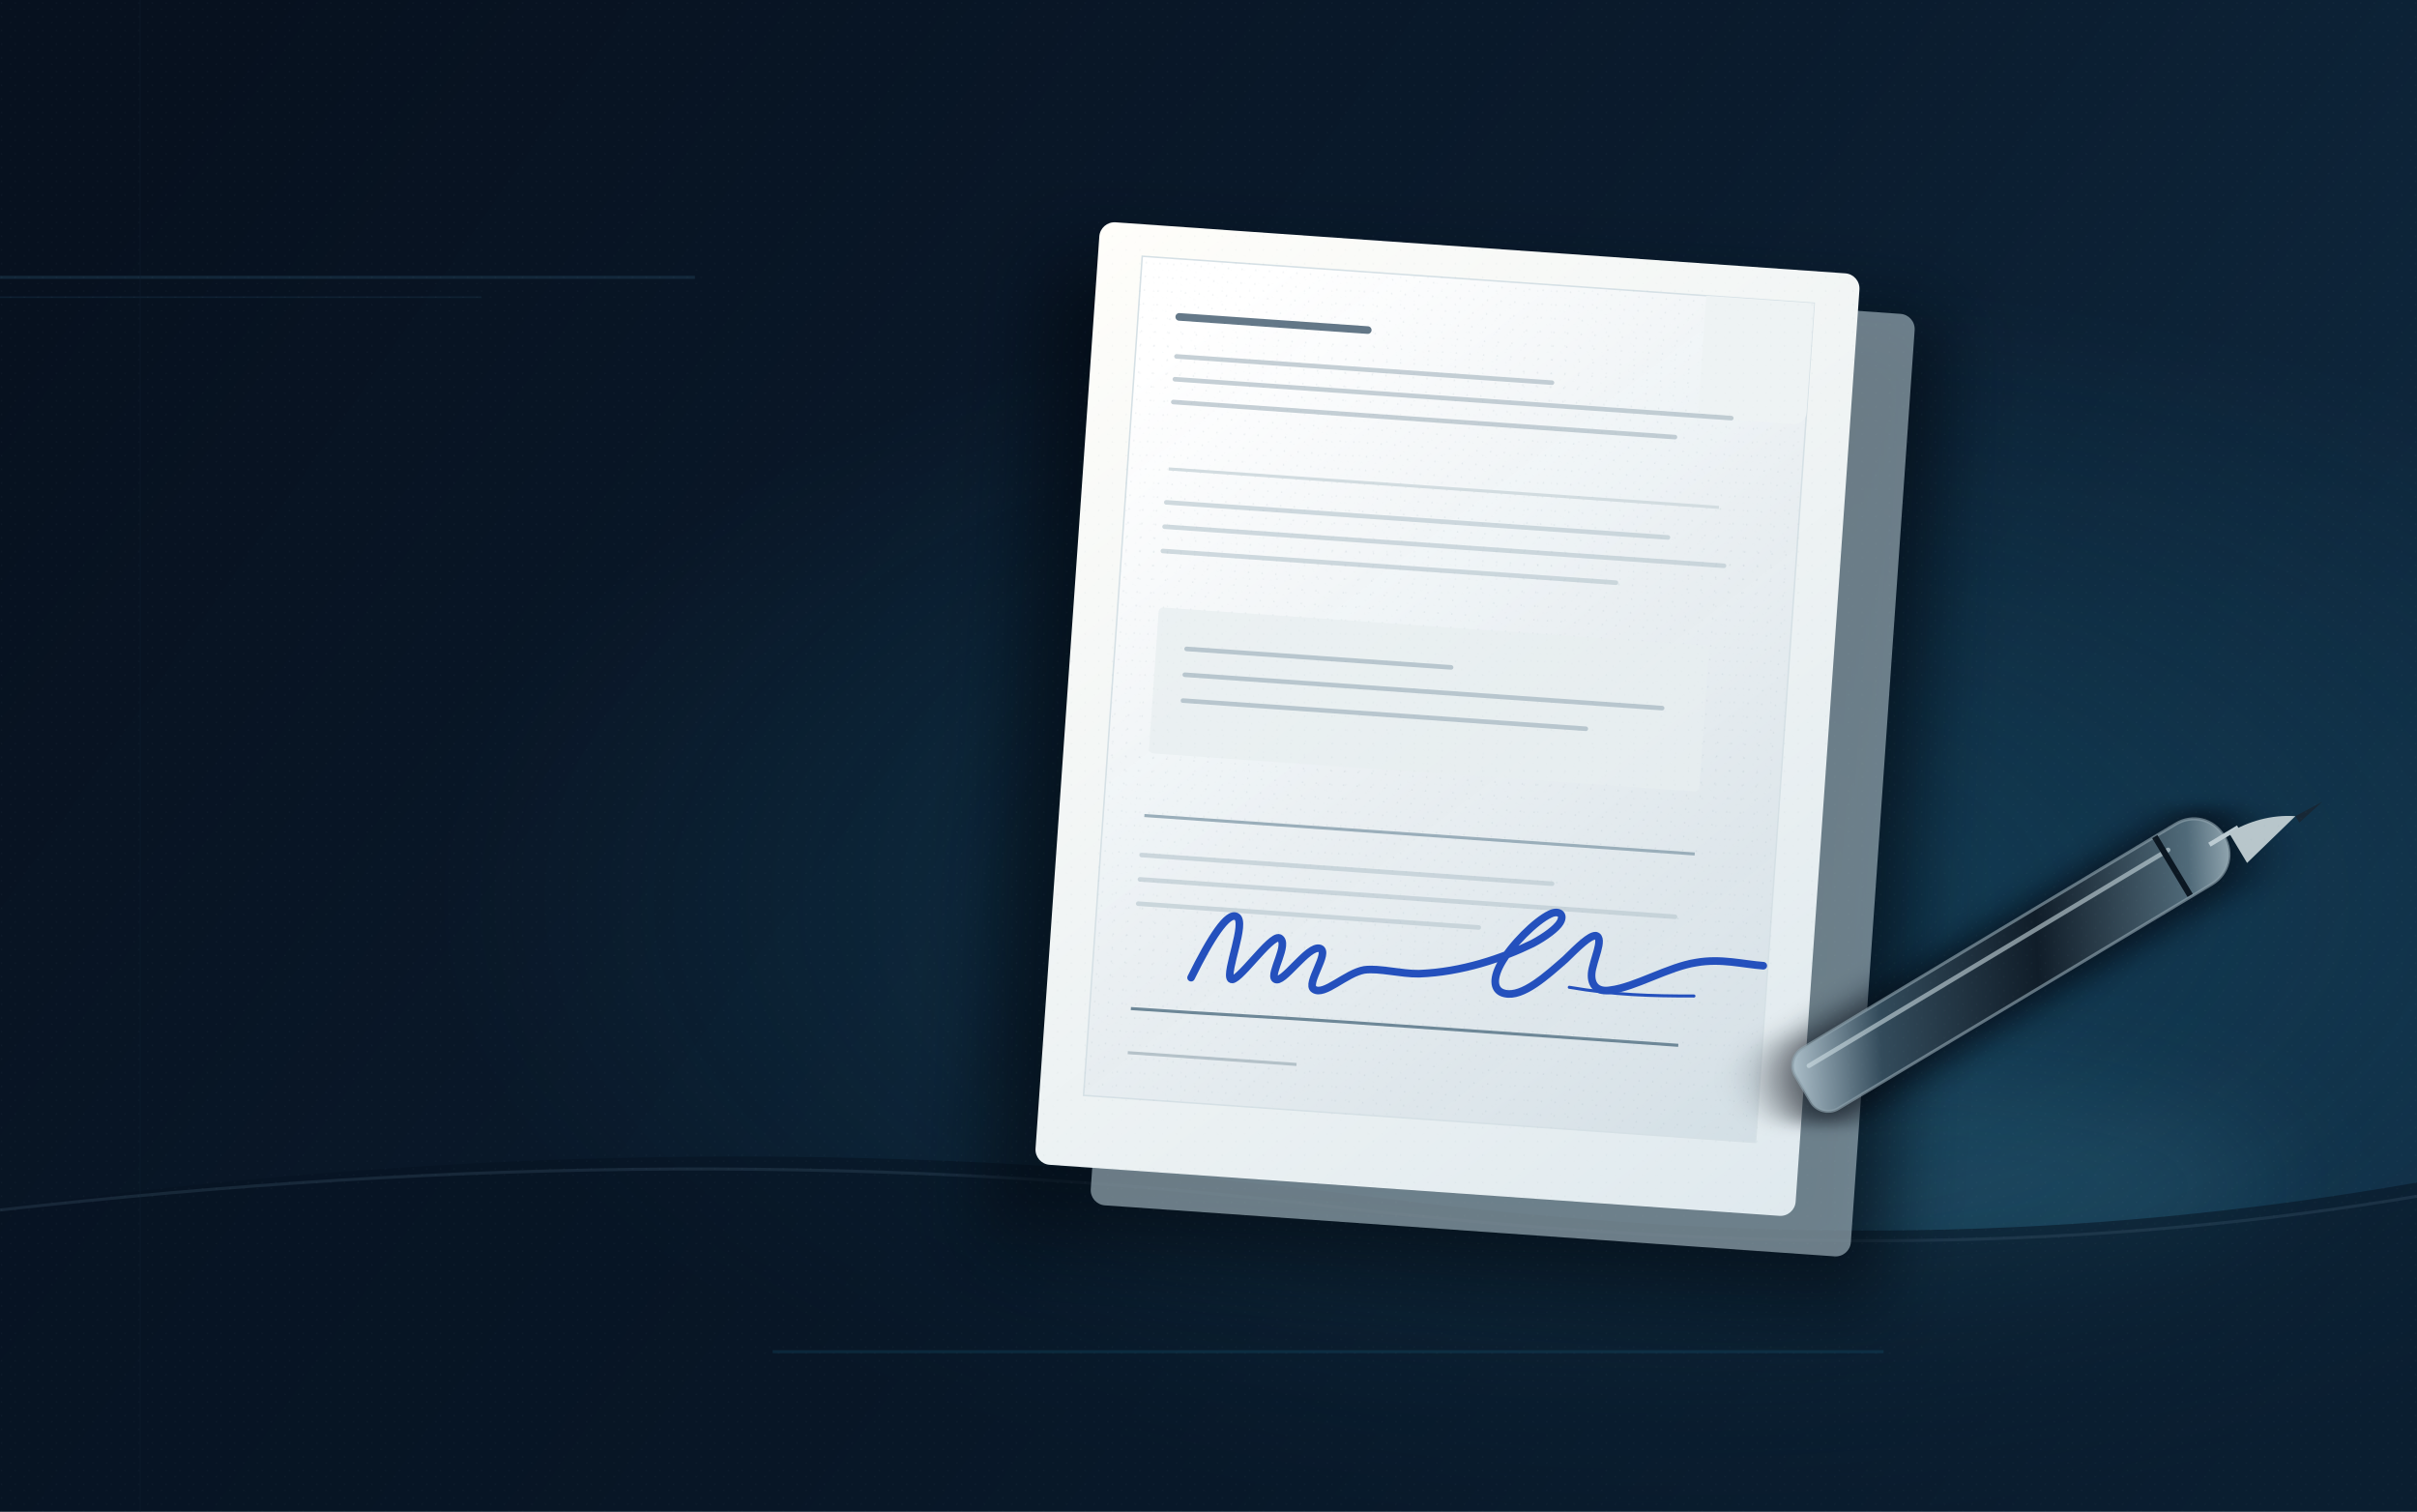
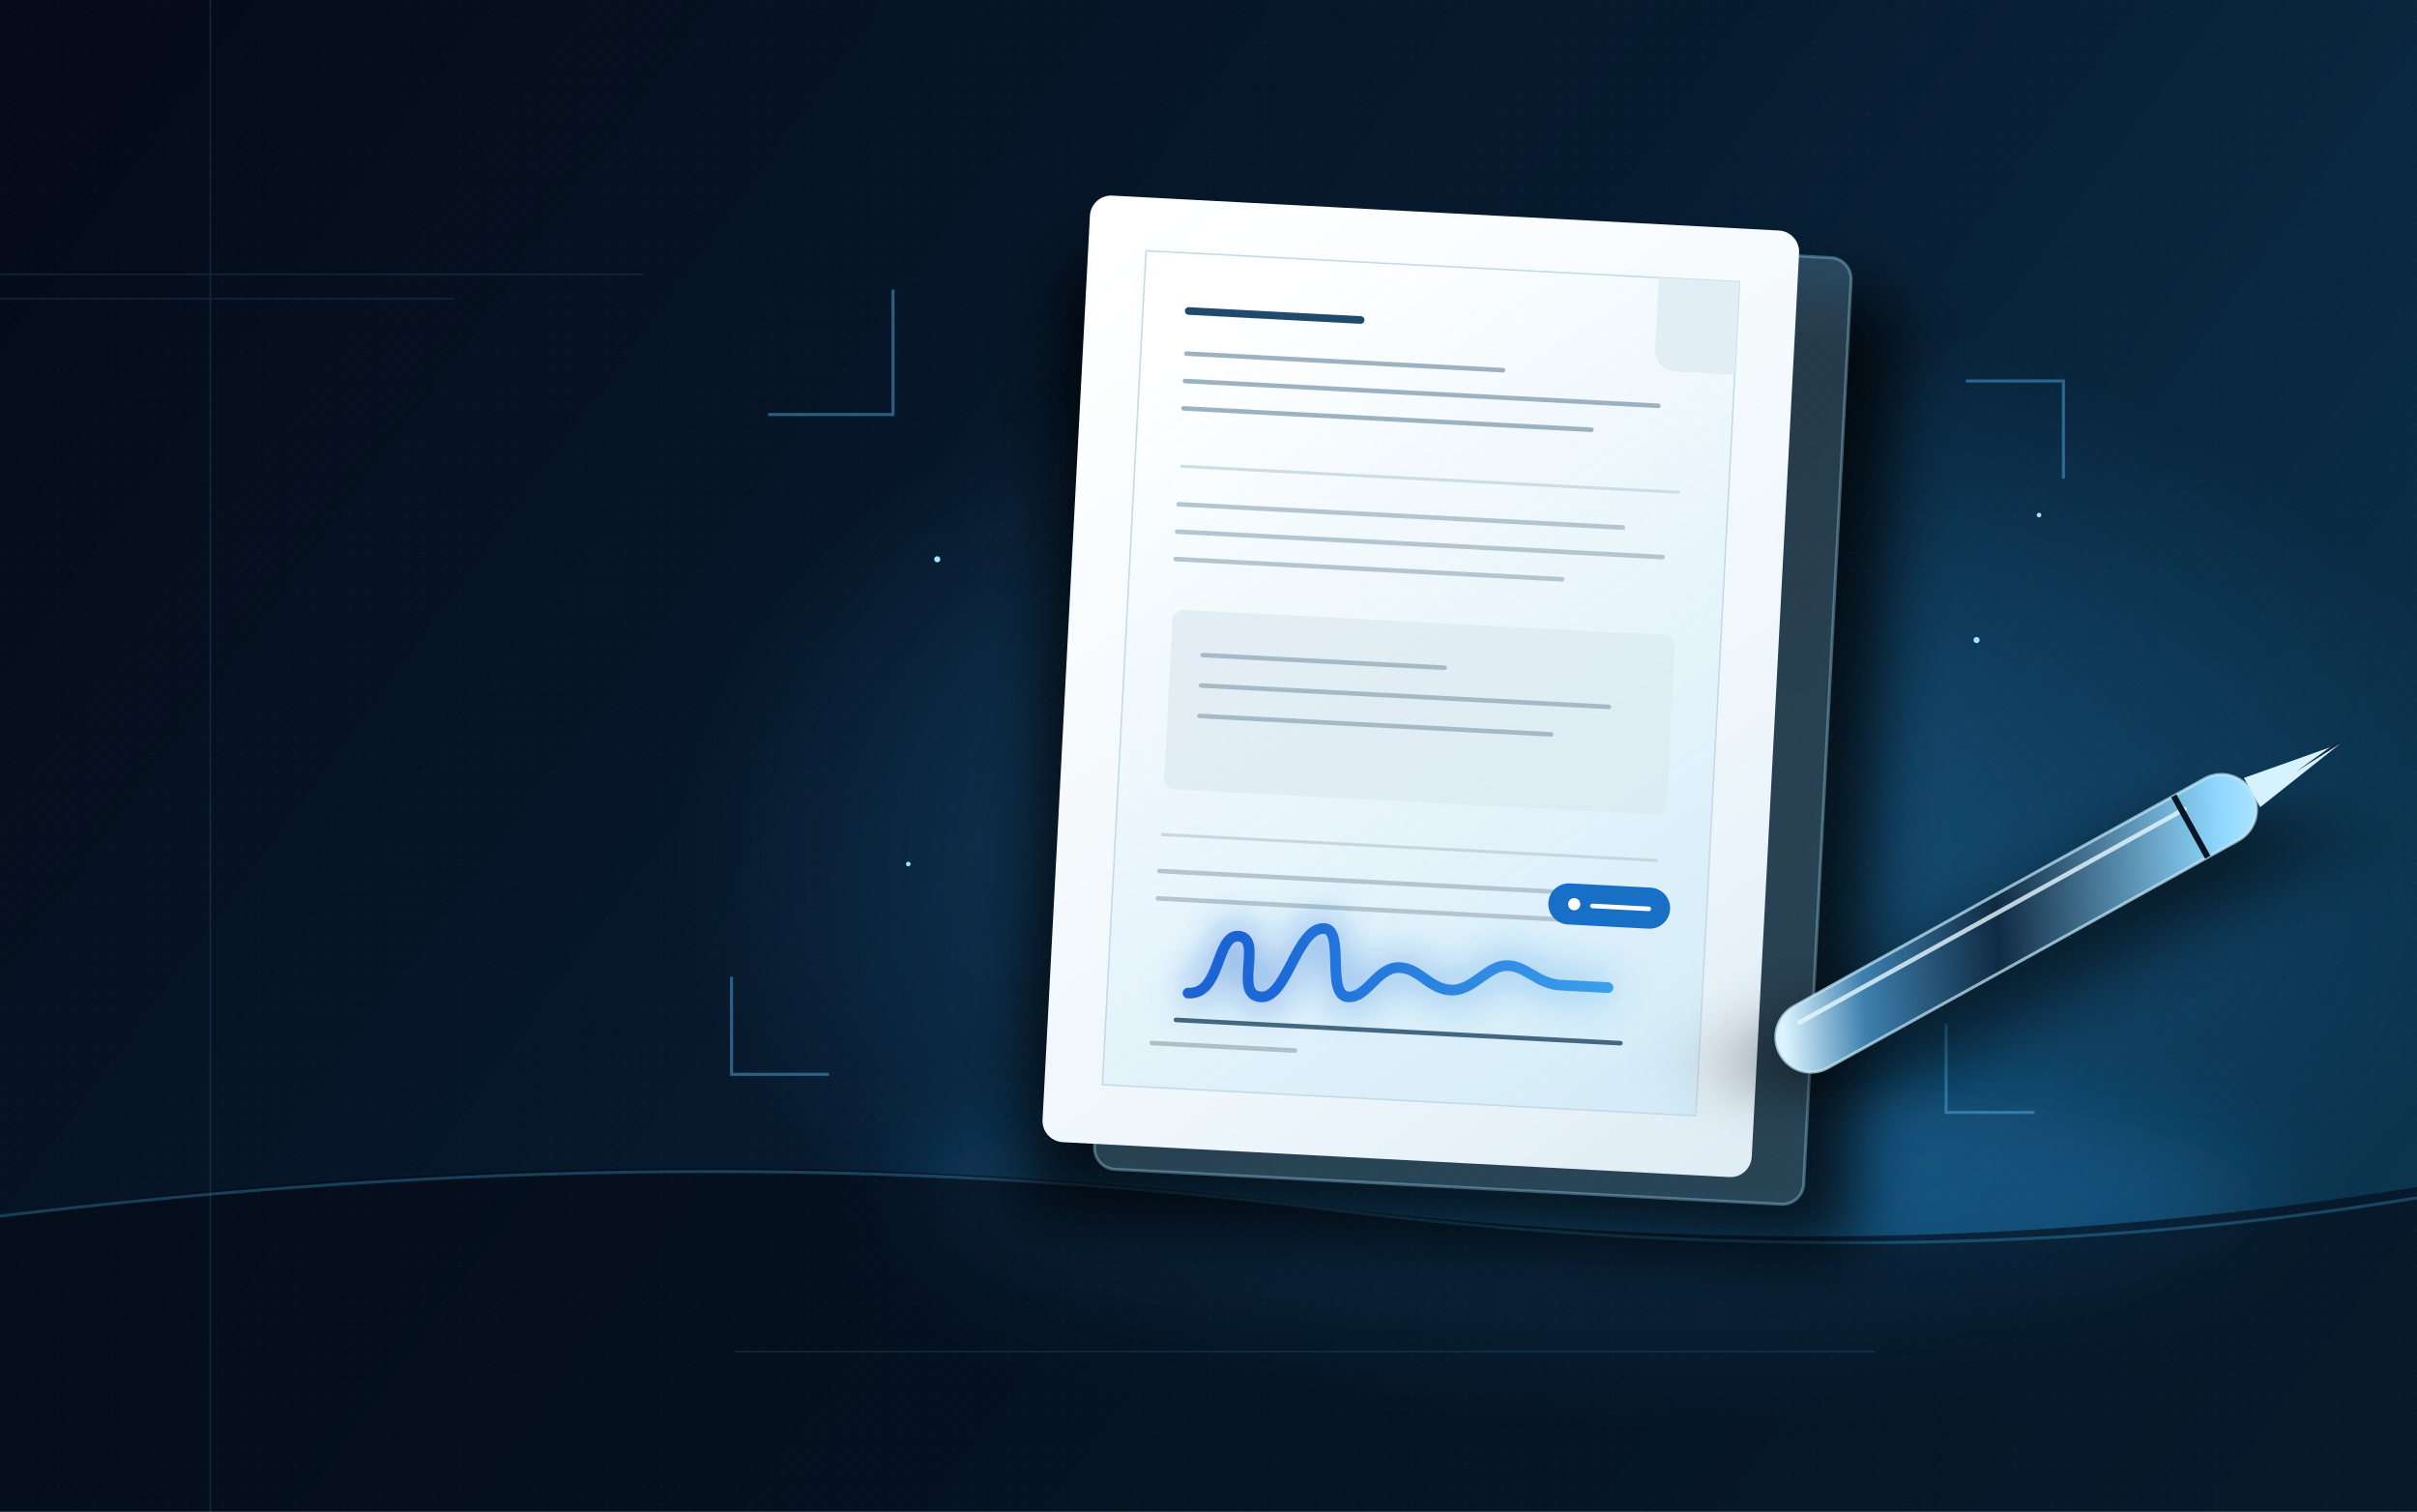
<svg xmlns="http://www.w3.org/2000/svg" width="1586" height="992" viewBox="0 0 1586 992" fill="none">
  <defs>
-     <linearGradient id="room" x1="120" y1="54" x2="1460" y2="990" gradientUnits="userSpaceOnUse">
-       <stop stop-color="#07111f" />
-       <stop offset=".52" stop-color="#0a1b2d" />
-       <stop offset="1" stop-color="#102c43" />
+     <linearGradient id="bg" x1="101" y1="0" x2="1467" y2="992" gradientUnits="userSpaceOnUse">
+       <stop stop-color="#050B18" />
+       <stop offset=".52" stop-color="#071C31" />
+       <stop offset="1" stop-color="#0B3550" />
    </linearGradient>
-     <radialGradient id="pool" cx="0" cy="0" r="1" gradientTransform="matrix(820 0 0 410 1100 590)" gradientUnits="userSpaceOnUse">
-       <stop stop-color="#1d7190" stop-opacity=".34" />
-       <stop offset="1" stop-color="#1d7190" stop-opacity="0" />
+     <radialGradient id="aura" cx="0" cy="0" r="1" gradientTransform="matrix(600 0 0 376 1042 564)" gradientUnits="userSpaceOnUse">
+       <stop stop-color="#2FA4EF" stop-opacity=".4" />
+       <stop offset="1" stop-color="#2FA4EF" stop-opacity="0" />
    </radialGradient>
-     <linearGradient id="sheet" x1="705" y1="159" x2="1280" y2="824" gradientUnits="userSpaceOnUse">
-       <stop stop-color="#fffefa" />
-       <stop offset="1" stop-color="#dce7ed" />
+     <linearGradient id="page" x1="723" y1="160" x2="1248" y2="820" gradientUnits="userSpaceOnUse">
+       <stop stop-color="#FFF" />
+       <stop offset=".58" stop-color="#EFF7FC" />
+       <stop offset="1" stop-color="#D8E8F2" />
    </linearGradient>
-     <linearGradient id="sheetEdge" x1="768" y1="236" x2="1279" y2="817" gradientUnits="userSpaceOnUse">
-       <stop stop-color="#fff" stop-opacity=".96" />
-       <stop offset="1" stop-color="#cad8e0" stop-opacity=".94" />
+     <linearGradient id="glass" x1="812" y1="206" x2="1216" y2="760" gradientUnits="userSpaceOnUse">
+       <stop stop-color="#FFF" stop-opacity=".92" />
+       <stop offset="1" stop-color="#C5E7F7" stop-opacity=".7" />
    </linearGradient>
-     <linearGradient id="pen" x1="1190" y1="557" x2="1480" y2="712" gradientUnits="userSpaceOnUse">
-       <stop stop-color="#b9cbd5" />
-       <stop offset=".2" stop-color="#334b5b" />
-       <stop offset=".52" stop-color="#101d29" />
-       <stop offset=".83" stop-color="#506a79" />
-       <stop offset="1" stop-color="#d1e0e6" />
+     <linearGradient id="pen" x1="1186" y1="550" x2="1510" y2="704" gradientUnits="userSpaceOnUse">
+       <stop stop-color="#DBF4FF" />
+       <stop offset=".15" stop-color="#3D7FAD" />
+       <stop offset=".4" stop-color="#102A43" />
+       <stop offset=".82" stop-color="#8FD8FF" />
+       <stop offset="1" stop-color="#D9F5FF" />
    </linearGradient>
-     <filter id="shadow" x="590" y="96" width="900" height="890" color-interpolation-filters="sRGB" filterUnits="userSpaceOnUse">
-       <feGaussianBlur stdDeviation="26" />
+     <linearGradient id="ink" x1="815" y1="635" x2="1160" y2="661" gradientUnits="userSpaceOnUse">
+       <stop stop-color="#1A63D4" />
+       <stop offset="1" stop-color="#47B6F4" />
+     </linearGradient>
+     <filter id="blur" x="-30%" y="-30%" width="160%" height="160%">
+       <feGaussianBlur stdDeviation="34" />
    </filter>
-     <filter id="penShadow" x="1118" y="493" width="436" height="318" color-interpolation-filters="sRGB" filterUnits="userSpaceOnUse">
-       <feGaussianBlur stdDeviation="13" />
+     <filter id="shadow" x="590" y="94" width="900" height="900" color-interpolation-filters="sRGB" filterUnits="userSpaceOnUse">
+       <feGaussianBlur stdDeviation="22" />
    </filter>
-     <filter id="soft" x="0" y="0" width="1586" height="992" color-interpolation-filters="sRGB" filterUnits="userSpaceOnUse">
-       <feGaussianBlur stdDeviation="35" />
+     <filter id="glow" x="-80%" y="-80%" width="260%" height="260%">
+       <feGaussianBlur stdDeviation="13" result="b" />
+       <feMerge>
+         <feMergeNode in="b" />
+         <feMergeNode in="SourceGraphic" />
+       </feMerge>
    </filter>
-     <pattern id="grain" width="9" height="9" patternUnits="userSpaceOnUse">
-       <circle cx="1" cy="2" r=".55" fill="#738b99" fill-opacity=".12" />
-       <circle cx="7" cy="6" r=".45" fill="#c2d4dd" fill-opacity=".09" />
+     <pattern id="grain" width="12" height="12" patternUnits="userSpaceOnUse">
+       <circle cx="2" cy="3" r=".6" fill="#B7E7FF" fill-opacity=".18" />
+       <circle cx="9" cy="8" r=".5" fill="#FFF" fill-opacity=".12" />
    </pattern>
  </defs>
-   <path fill="url(#room)" d="M0 0h1586v992H0z" />
-   <path fill="url(#pool)" d="M0 0h1586v992H0z" />
-   <ellipse cx="1087" cy="778" fill="#64cee8" fill-opacity=".12" filter="url(#soft)" rx="410" ry="84" />
-   <path d="M0 793c298-41 595-47 905-7 251 32 463 28 681-10v216H0V793Z" fill="#071321" fill-opacity=".55" />
-   <path d="M0 794c302-34 585-37 876-2 280 33 503 28 710-7" stroke="#527186" stroke-opacity=".22" stroke-width="2" />
-   <g opacity=".65">
-     <path d="M0 182h456" stroke="#193247" stroke-width="2" />
-     <path d="M0 195h316" stroke="#12283a" />
-     <path d="M92 0v992" stroke="#102536" stroke-opacity=".4" />
+   <path fill="url(#bg)" d="M0 0h1586v992H0z" />
+   <path fill="url(#aura)" d="M0 0h1586v992H0z" />
+   <ellipse cx="1040" cy="790" rx="444" ry="86" fill="#24AAFF" fill-opacity=".22" filter="url(#blur)" />
+   <path d="M0 797c290-38 581-40 843-8 276 34 504 28 743-10v213H0V797Z" fill="#040B16" fill-opacity=".63" />
+   <path d="M0 798c300-36 584-40 867-5 255 32 497 30 719-7" stroke="#48BDF6" stroke-opacity=".28" stroke-width="2" />
+   <path d="M0 180h422M0 196h298M138 0v992M482 887h748" stroke="#55B8EF" stroke-opacity=".15" />
+   <g opacity=".45" stroke="#55B8EF" stroke-width="2">
+     <path d="M504 272h82v-82M1290 250h64v64M544 705h-64v-64M1335 730h-58v-58" />
  </g>
-   <g transform="rotate(4 1008 500)">
-     <rect x="664" y="191" width="594" height="648" rx="10" fill="#020912" fill-opacity=".68" filter="url(#shadow)" />
-     <path d="M746 190h480a10 10 0 0 1 10 10v600a10 10 0 0 1-10 10H746a10 10 0 0 1-10-10V200a10 10 0 0 1 10-10Z" fill="#aabcc6" fill-opacity=".62" />
-     <path d="M708 166h480a10 10 0 0 1 10 10v600a10 10 0 0 1-10 10H708a10 10 0 0 1-10-10V176a10 10 0 0 1 10-10Z" fill="url(#sheet)" />
-     <path d="M727 187h442v552H727z" fill="url(#sheetEdge)" stroke="#d5e0e5" />
-     <path d="M727 187h442v552H727z" fill="url(#grain)" />
-     <path d="M1098 187h71v72a8 8 0 0 1-8 8h-55a8 8 0 0 1-8-8v-72Z" fill="#eef3f4" />
-     <path d="M754 225h124" stroke="#314b60" stroke-opacity=".75" stroke-width="5" stroke-linecap="round" />
-     <path d="M754 251h247M754 266h366M754 281h330" stroke="#a8b7c0" stroke-opacity=".65" stroke-width="3" stroke-linecap="round" />
-     <path d="M754 325h362" stroke="#d2dce0" stroke-width="2" />
-     <path d="M754 347h330M754 363h368M754 379h298" stroke="#bdcbd2" stroke-opacity=".7" stroke-width="3" stroke-linecap="round" />
-     <rect x="754" y="416" width="362" height="96" rx="3" fill="#e8eef0" fill-opacity=".72" />
-     <path d="M774 442h174M774 459h314M774 476h265" stroke="#b8c6ce" stroke-width="3" stroke-linecap="round" />
-     <path d="M754 553h362" stroke="#9aaeba" stroke-width="2" />
-     <path d="M754 579h270M754 595h352M754 611h224" stroke="#bdcbd2" stroke-opacity=".7" stroke-width="3" stroke-linecap="round" />
-     <path d="M754 680c59 0 93-1 145-1h215" stroke="#6d8797" stroke-width="2" />
-     <path d="M792 657c11-27 21-45 27-42 7 3-5 37-1 41 4 4 24-31 30-29 7 3-5 24-1 27 5 4 20-24 28-22 7 2-8 24-2 27 7 4 20-12 32-15 10-2 24 1 36 0 28-3 54-14 73-25 8-5 15-11 17-15 3-6-2-8-7-5-9 5-24 22-30 35-5 11-3 18 4 19 12 2 27-14 38-25 8-9 15-17 19-17 6 1-1 17-1 25 0 8 5 12 13 10 16-3 37-18 55-22 16-4 31-1 44-1" stroke="#2450bd" stroke-width="5" stroke-linecap="round" stroke-linejoin="round" />
-     <path d="M1040 646c30 3 54 2 82 0" stroke="#2450bd" stroke-width="2" stroke-linecap="round" />
-     <path d="M754 709h111" stroke="#9aabb4" stroke-opacity=".65" stroke-width="2" />
+   <g transform="rotate(3 981 496)">
+     <rect x="684" y="182" width="548" height="630" rx="14" fill="#000" fill-opacity=".76" filter="url(#shadow)" />
+     <path d="M746 158h438a14 14 0 0 1 14 14v594a14 14 0 0 1-14 14H746a14 14 0 0 1-14-14V172a14 14 0 0 1 14-14Z" fill="#8AC9EA" fill-opacity=".26" stroke="#A8E4FF" stroke-opacity=".35" stroke-width="2" />
+     <path d="M711 142h438a14 14 0 0 1 14 14v594a14 14 0 0 1-14 14H711a14 14 0 0 1-14-14V156a14 14 0 0 1 14-14Z" fill="url(#page)" />
+     <path d="M735 177h390v548H735z" fill="url(#glass)" stroke="#C2DAE7" />
+     <path d="M735 177h390v548H735z" fill="url(#grain)" />
+     <path d="M1072 177h53v61h-39a14 14 0 0 1-14-14v-47Z" fill="#E1EEF5" />
+     <path d="M765 215h113" stroke="#1E4A6C" stroke-width="5" stroke-linecap="round" />
+     <path d="M765 243h208M765 261h311M765 279h268" stroke="#9DB2C0" stroke-width="3" stroke-linecap="round" />
+     <path d="M765 317h328" stroke="#CEDCE4" stroke-width="2" />
+     <path d="M765 342h292M765 360h319M765 378h254" stroke="#B4C5CF" stroke-width="3" stroke-linecap="round" />
+     <rect x="765" y="411" width="330" height="118" rx="7" fill="#DCEBF2" fill-opacity=".72" />
+     <path d="M786 440h159M786 460h268M786 480h231" stroke="#A6BAC6" stroke-width="3" stroke-linecap="round" />
+     <path d="M765 559h326" stroke="#C7D6DF" stroke-width="2" />
+     <path d="M765 583h299M765 601h321" stroke="#B4C5CF" stroke-width="3" stroke-linecap="round" />
+     <path d="M788 662c22 0 16-39 31-39 17 0-2 39 17 39 17 0 21-47 39-47 14 0 3 44 18 44 13 0 18-21 33-21 13 0 20 13 34 13 15 0 23-18 37-18 12 0 20 11 35 11h31" stroke="url(#ink)" stroke-width="7" stroke-linecap="round" stroke-linejoin="round" filter="url(#glow)" />
+     <path d="M781 680h292" stroke="#42677E" stroke-width="3" stroke-linecap="round" />
+     <path d="M766 696h94" stroke="#AFBEC7" stroke-width="3" stroke-linecap="round" />
+     <rect x="1021" y="577" width="80" height="27" rx="13.5" fill="#176FC6" />
+     <circle cx="1038" cy="590.5" r="4" fill="#FFF" />
+     <path d="M1050 591h37" stroke="#FFF" stroke-width="3" stroke-linecap="round" />
  </g>
-   <g transform="rotate(-31 1331 642)">
-     <rect x="1152" y="599" width="350" height="62" rx="30" fill="#020812" fill-opacity=".7" filter="url(#penShadow)" />
-     <path d="M1167 618c0-7 6-13 13-13h286c13 0 23 10 23 23s-10 23-23 23h-286c-7 0-13-6-13-13v-20Z" fill="url(#pen)" stroke="#8da2ad" stroke-opacity=".65" stroke-width="2" />
-     <path d="M1178 617h275" stroke="#d1e0e6" stroke-opacity=".58" stroke-width="3" stroke-linecap="round" />
-     <path d="M1450 605v45" stroke="#0b1722" stroke-width="4" />
-     <path d="M1478 628h22" stroke="#bccbd2" stroke-width="3" />
-     <path d="M1493 628c15 0 30 4 43 13l-43 10v-23Z" fill="#b8c6cb" />
-     <path d="M1536 641l20 1-20 4v-5Z" fill="#172735" />
+   <g transform="rotate(-29 1321 623)">
+     <rect x="1153" y="606" width="363" height="52" rx="26" fill="#000" fill-opacity=".7" filter="url(#blur)" />
+     <rect x="1154" y="586" width="354" height="46" rx="23" fill="url(#pen)" stroke="#C8EFFF" stroke-opacity=".7" stroke-width="2" />
+     <path d="M1175 597h289" stroke="#E7F9FF" stroke-opacity=".8" stroke-width="3" stroke-linecap="round" />
+     <path d="M1462 586v46" stroke="#071626" stroke-width="4" />
+     <path d="M1508 598l66 11-66 11v-22Z" fill="#D7F2FF" />
+     <path d="m1574 609-34 2 34-4v2Z" fill="#10283A" />
  </g>
-   <path d="M507 887h729" stroke="#28a7d2" stroke-opacity=".12" stroke-width="2" />
-   <path d="M0 0h1586v992H0z" fill="url(#grain)" opacity=".55" />
+   <g fill="#A5E5FF">
+     <circle cx="615" cy="367" r="2" />
+     <circle cx="1297" cy="420" r="2" />
+     <circle cx="596" cy="567" r="1.5" />
+     <circle cx="1338" cy="338" r="1.5" />
+   </g>
+   <path d="M0 0h1586v992H0z" fill="url(#grain)" opacity=".32" />
</svg>
